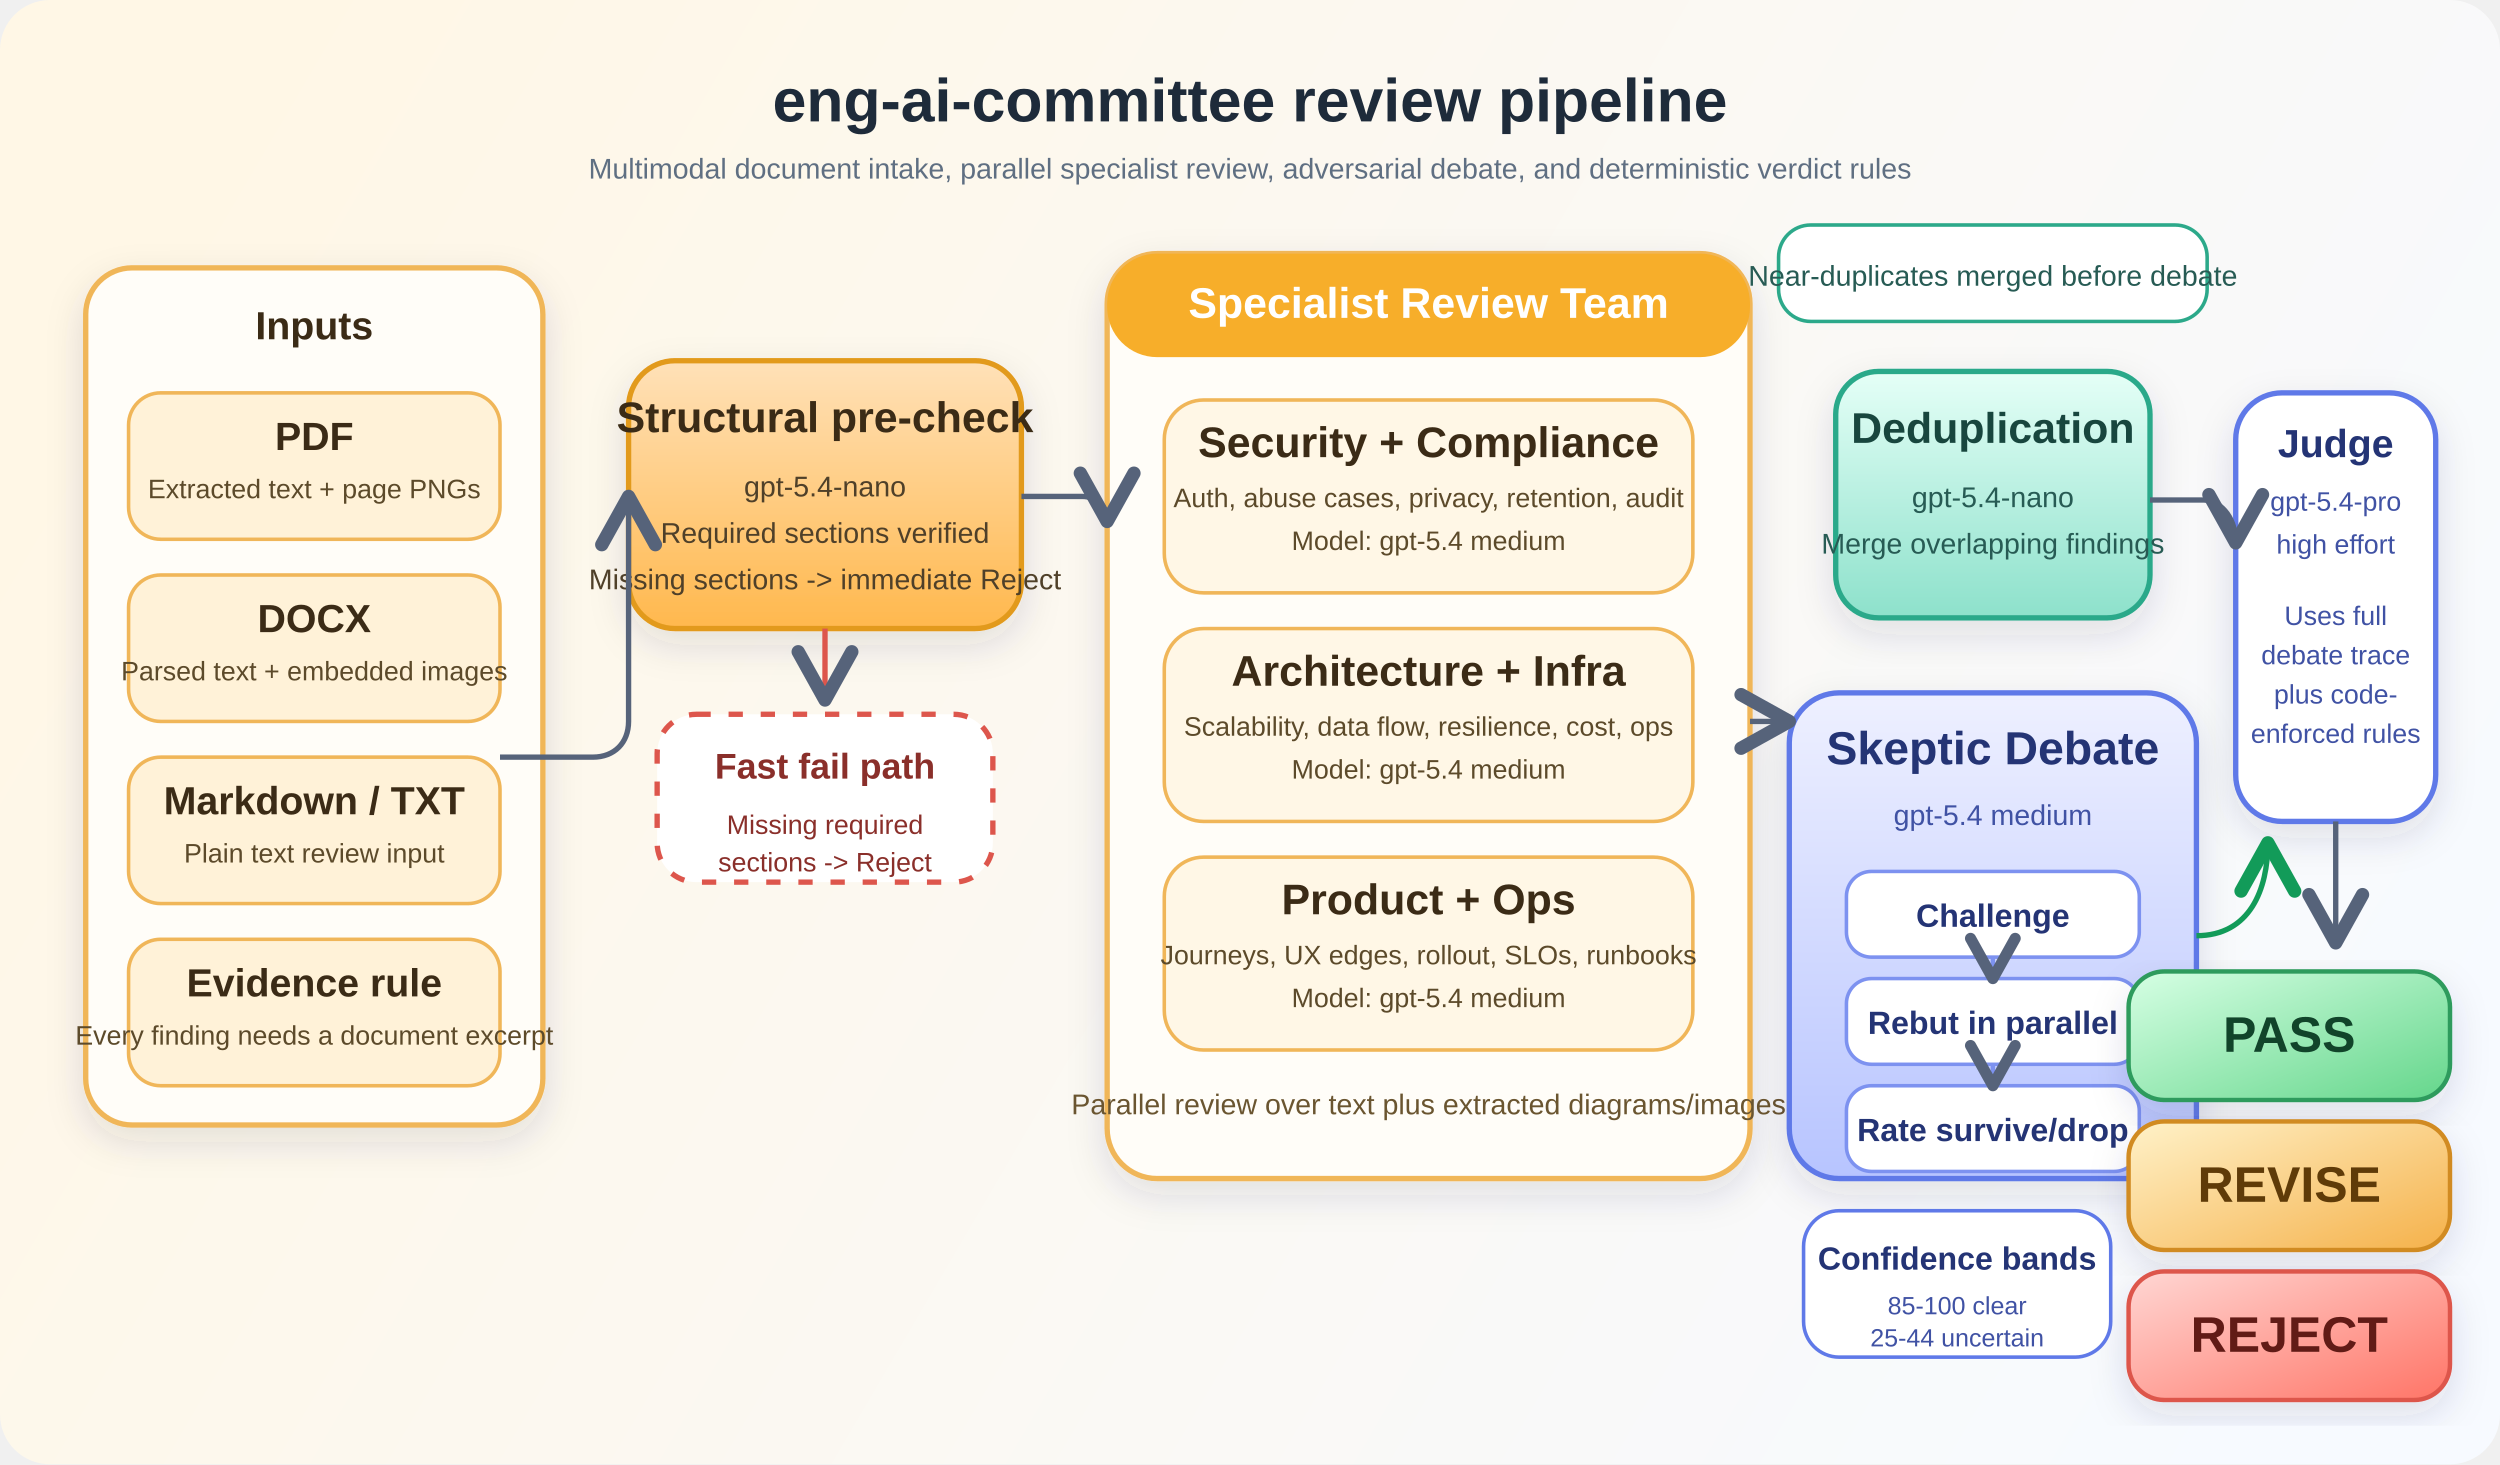
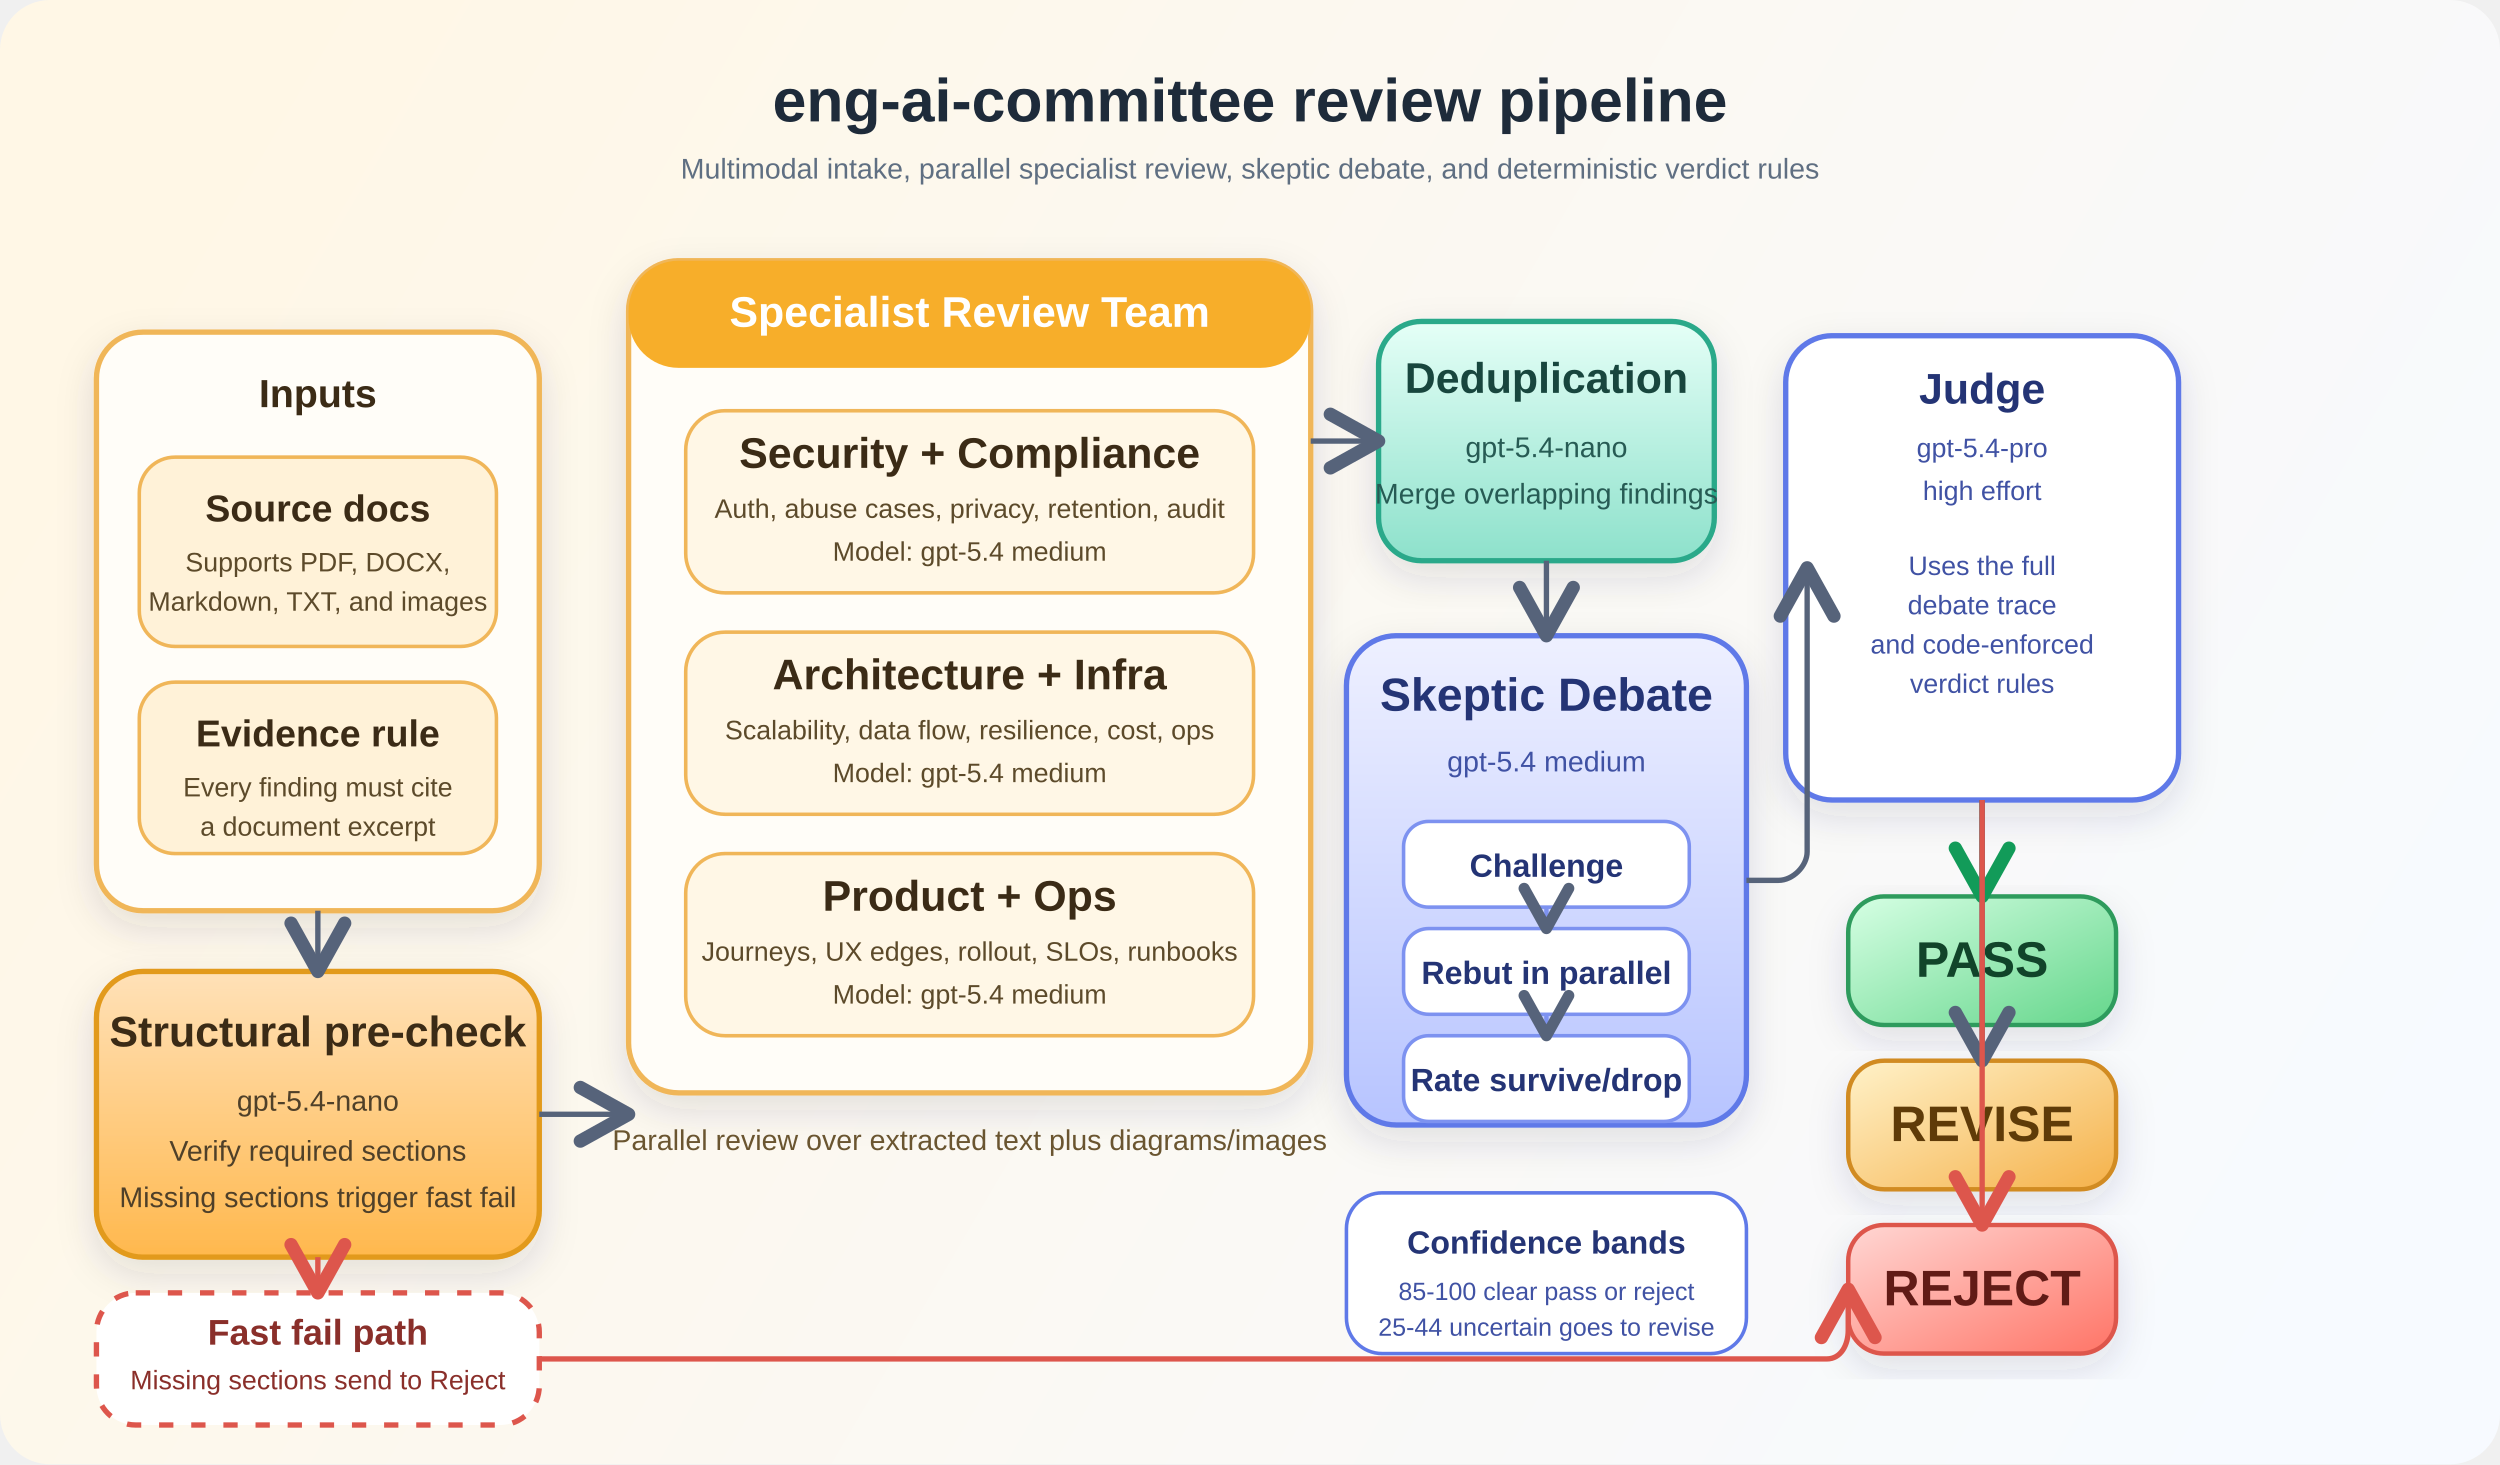
<svg xmlns="http://www.w3.org/2000/svg" width="1400" height="820" viewBox="0 0 1400 820" fill="none">
  <defs>
    <linearGradient id="bg" x1="120" y1="80" x2="1280" y2="760" gradientUnits="userSpaceOnUse">
      <stop stop-color="#FFF7E6" />
      <stop offset="1" stop-color="#F7FAFF" />
    </linearGradient>
    <linearGradient id="orangePanel" x1="0" y1="0" x2="0" y2="1">
      <stop stop-color="#FFE1B8" />
      <stop offset="1" stop-color="#FFB84D" />
    </linearGradient>
    <linearGradient id="tealPanel" x1="0" y1="0" x2="0" y2="1">
      <stop stop-color="#E5FFF7" />
      <stop offset="1" stop-color="#8DE1CB" />
    </linearGradient>
    <linearGradient id="violetPanel" x1="0" y1="0" x2="0" y2="1">
      <stop stop-color="#EEF0FF" />
      <stop offset="1" stop-color="#B7C4FF" />
    </linearGradient>
    <linearGradient id="greenVerdict" x1="0" y1="0" x2="1" y2="1">
      <stop stop-color="#D6FFE4" />
      <stop offset="1" stop-color="#64D68B" />
    </linearGradient>
    <linearGradient id="amberVerdict" x1="0" y1="0" x2="1" y2="1">
      <stop stop-color="#FFF2C9" />
      <stop offset="1" stop-color="#F5B14A" />
    </linearGradient>
    <linearGradient id="redVerdict" x1="0" y1="0" x2="1" y2="1">
      <stop stop-color="#FFD7D4" />
      <stop offset="1" stop-color="#FF7466" />
    </linearGradient>
    <filter id="shadow" x="-20%" y="-20%" width="140%" height="140%" color-interpolation-filters="sRGB">
      <feDropShadow dx="0" dy="8" stdDeviation="10" flood-color="#243B5320" />
    </filter>
    <marker id="arrow" markerWidth="14" markerHeight="14" refX="11" refY="7" orient="auto">
      <path d="M2 2L11 7L2 12" stroke="#56637A" stroke-width="2.5" stroke-linecap="round" stroke-linejoin="round" />
    </marker>
    <marker id="greenArrow" markerWidth="14" markerHeight="14" refX="11" refY="7" orient="auto">
      <path d="M2 2L11 7L2 12" stroke="#129B59" stroke-width="2.5" stroke-linecap="round" stroke-linejoin="round" />
    </marker>
+     <marker id="redArrow" markerWidth="14" markerHeight="14" refX="11" refY="7" orient="auto">
+       <path d="M2 2L11 7L2 12" stroke="#DD564C" stroke-width="2.5" stroke-linecap="round" stroke-linejoin="round" />
+     </marker>
  </defs>
  <rect x="0" y="0" width="1400" height="820" rx="28" fill="url(#bg)" />
  <text x="700" y="68" text-anchor="middle" font-family="Arial, sans-serif" font-size="34" font-weight="700" fill="#1E2B3A">
    eng-ai-committee review pipeline
  </text>
  <text x="700" y="100" text-anchor="middle" font-family="Arial, sans-serif" font-size="16" fill="#5F6F82">
-     Multimodal document intake, parallel specialist review, adversarial debate, and deterministic verdict rules
+     Multimodal intake, parallel specialist review, skeptic debate, and deterministic verdict rules
  </text>
-   <rect x="48" y="150" width="256" height="480" rx="26" fill="#FFFDF8" stroke="#F0B659" stroke-width="3" filter="url(#shadow)" />
-   <text x="176" y="190" text-anchor="middle" font-family="Arial, sans-serif" font-size="22" font-weight="700" fill="#3B2B16">Inputs</text>
-   <rect x="72" y="220" width="208" height="82" rx="18" fill="#FFF2D8" stroke="#F0B659" stroke-width="2" />
-   <text x="176" y="252" text-anchor="middle" font-family="Arial, sans-serif" font-size="22" font-weight="700" fill="#3B2B16">PDF</text>
-   <text x="176" y="279" text-anchor="middle" font-family="Arial, sans-serif" font-size="15" fill="#5C4A2A">Extracted text + page PNGs</text>
-   <rect x="72" y="322" width="208" height="82" rx="18" fill="#FFF2D8" stroke="#F0B659" stroke-width="2" />
-   <text x="176" y="354" text-anchor="middle" font-family="Arial, sans-serif" font-size="22" font-weight="700" fill="#3B2B16">DOCX</text>
-   <text x="176" y="381" text-anchor="middle" font-family="Arial, sans-serif" font-size="15" fill="#5C4A2A">Parsed text + embedded images</text>
-   <rect x="72" y="424" width="208" height="82" rx="18" fill="#FFF2D8" stroke="#F0B659" stroke-width="2" />
-   <text x="176" y="456" text-anchor="middle" font-family="Arial, sans-serif" font-size="22" font-weight="700" fill="#3B2B16">Markdown / TXT</text>
-   <text x="176" y="483" text-anchor="middle" font-family="Arial, sans-serif" font-size="15" fill="#5C4A2A">Plain text review input</text>
-   <rect x="72" y="526" width="208" height="82" rx="18" fill="#FFF2D8" stroke="#F0B659" stroke-width="2" />
-   <text x="176" y="558" text-anchor="middle" font-family="Arial, sans-serif" font-size="22" font-weight="700" fill="#3B2B16">Evidence rule</text>
-   <text x="176" y="585" text-anchor="middle" font-family="Arial, sans-serif" font-size="15" fill="#5C4A2A">Every finding needs a document excerpt</text>
-   <rect x="352" y="202" width="220" height="150" rx="26" fill="url(#orangePanel)" stroke="#E29A1D" stroke-width="3" filter="url(#shadow)" />
-   <text x="462" y="242" text-anchor="middle" font-family="Arial, sans-serif" font-size="24" font-weight="700" fill="#3B2B16">Structural pre-check</text>
-   <text x="462" y="278" text-anchor="middle" font-family="Arial, sans-serif" font-size="16" fill="#4F4029">gpt-5.4-nano</text>
-   <text x="462" y="304" text-anchor="middle" font-family="Arial, sans-serif" font-size="16" fill="#4F4029">Required sections verified</text>
-   <text x="462" y="330" text-anchor="middle" font-family="Arial, sans-serif" font-size="16" fill="#4F4029">Missing sections -&gt; immediate Reject</text>
-   <rect x="620" y="142" width="360" height="518" rx="28" fill="#FFFDF8" stroke="#F0B659" stroke-width="3" filter="url(#shadow)" />
-   <rect x="620" y="142" width="360" height="58" rx="28" fill="#F7AE2A" />
-   <text x="800" y="178" text-anchor="middle" font-family="Arial, sans-serif" font-size="24" font-weight="700" fill="#FFFFFF">Specialist Review Team</text>
-   <rect x="652" y="224" width="296" height="108" rx="22" fill="#FFF7E6" stroke="#F0B659" stroke-width="2" />
-   <text x="800" y="256" text-anchor="middle" font-family="Arial, sans-serif" font-size="24" font-weight="700" fill="#3B2B16">Security + Compliance</text>
-   <text x="800" y="284" text-anchor="middle" font-family="Arial, sans-serif" font-size="15" fill="#5C4A2A">Auth, abuse cases, privacy, retention, audit</text>
-   <text x="800" y="308" text-anchor="middle" font-family="Arial, sans-serif" font-size="15" fill="#5C4A2A">Model: gpt-5.4 medium</text>
-   <rect x="652" y="352" width="296" height="108" rx="22" fill="#FFF7E6" stroke="#F0B659" stroke-width="2" />
-   <text x="800" y="384" text-anchor="middle" font-family="Arial, sans-serif" font-size="24" font-weight="700" fill="#3B2B16">Architecture + Infra</text>
-   <text x="800" y="412" text-anchor="middle" font-family="Arial, sans-serif" font-size="15" fill="#5C4A2A">Scalability, data flow, resilience, cost, ops</text>
-   <text x="800" y="436" text-anchor="middle" font-family="Arial, sans-serif" font-size="15" fill="#5C4A2A">Model: gpt-5.4 medium</text>
-   <rect x="652" y="480" width="296" height="108" rx="22" fill="#FFF7E6" stroke="#F0B659" stroke-width="2" />
-   <text x="800" y="512" text-anchor="middle" font-family="Arial, sans-serif" font-size="24" font-weight="700" fill="#3B2B16">Product + Ops</text>
-   <text x="800" y="540" text-anchor="middle" font-family="Arial, sans-serif" font-size="15" fill="#5C4A2A">Journeys, UX edges, rollout, SLOs, runbooks</text>
-   <text x="800" y="564" text-anchor="middle" font-family="Arial, sans-serif" font-size="15" fill="#5C4A2A">Model: gpt-5.4 medium</text>
-   <text x="800" y="624" text-anchor="middle" font-family="Arial, sans-serif" font-size="16" fill="#6A5530">
-     Parallel review over text plus extracted diagrams/images
+   <rect x="54" y="186" width="248" height="324" rx="26" fill="#FFFDF8" stroke="#F0B659" stroke-width="3" filter="url(#shadow)" />
+   <text x="178" y="228" text-anchor="middle" font-family="Arial, sans-serif" font-size="22" font-weight="700" fill="#3B2B16">Inputs</text>
+   <rect x="78" y="256" width="200" height="106" rx="20" fill="#FFF2D8" stroke="#F0B659" stroke-width="2" />
+   <text x="178" y="292" text-anchor="middle" font-family="Arial, sans-serif" font-size="21" font-weight="700" fill="#3B2B16">Source docs</text>
+   <text x="178" y="320" text-anchor="middle" font-family="Arial, sans-serif" font-size="15" fill="#5C4A2A">Supports PDF, DOCX,</text>
+   <text x="178" y="342" text-anchor="middle" font-family="Arial, sans-serif" font-size="15" fill="#5C4A2A">Markdown, TXT, and images</text>
+   <rect x="78" y="382" width="200" height="96" rx="20" fill="#FFF2D8" stroke="#F0B659" stroke-width="2" />
+   <text x="178" y="418" text-anchor="middle" font-family="Arial, sans-serif" font-size="21" font-weight="700" fill="#3B2B16">Evidence rule</text>
+   <text x="178" y="446" text-anchor="middle" font-family="Arial, sans-serif" font-size="15" fill="#5C4A2A">Every finding must cite</text>
+   <text x="178" y="468" text-anchor="middle" font-family="Arial, sans-serif" font-size="15" fill="#5C4A2A">a document excerpt</text>
+   <rect x="54" y="544" width="248" height="160" rx="26" fill="url(#orangePanel)" stroke="#E29A1D" stroke-width="3" filter="url(#shadow)" />
+   <text x="178" y="586" text-anchor="middle" font-family="Arial, sans-serif" font-size="24" font-weight="700" fill="#3B2B16">Structural pre-check</text>
+   <text x="178" y="622" text-anchor="middle" font-family="Arial, sans-serif" font-size="16" fill="#4F4029">gpt-5.4-nano</text>
+   <text x="178" y="650" text-anchor="middle" font-family="Arial, sans-serif" font-size="16" fill="#4F4029">Verify required sections</text>
+   <text x="178" y="676" text-anchor="middle" font-family="Arial, sans-serif" font-size="16" fill="#4F4029">Missing sections trigger fast fail</text>
+   <rect x="352" y="146" width="382" height="466" rx="28" fill="#FFFDF8" stroke="#F0B659" stroke-width="3" filter="url(#shadow)" />
+   <rect x="352" y="146" width="382" height="60" rx="28" fill="#F7AE2A" />
+   <text x="543" y="183" text-anchor="middle" font-family="Arial, sans-serif" font-size="24" font-weight="700" fill="#FFFFFF">Specialist Review Team</text>
+   <rect x="384" y="230" width="318" height="102" rx="22" fill="#FFF7E6" stroke="#F0B659" stroke-width="2" />
+   <text x="543" y="262" text-anchor="middle" font-family="Arial, sans-serif" font-size="24" font-weight="700" fill="#3B2B16">Security + Compliance</text>
+   <text x="543" y="290" text-anchor="middle" font-family="Arial, sans-serif" font-size="15" fill="#5C4A2A">Auth, abuse cases, privacy, retention, audit</text>
+   <text x="543" y="314" text-anchor="middle" font-family="Arial, sans-serif" font-size="15" fill="#5C4A2A">Model: gpt-5.4 medium</text>
+   <rect x="384" y="354" width="318" height="102" rx="22" fill="#FFF7E6" stroke="#F0B659" stroke-width="2" />
+   <text x="543" y="386" text-anchor="middle" font-family="Arial, sans-serif" font-size="24" font-weight="700" fill="#3B2B16">Architecture + Infra</text>
+   <text x="543" y="414" text-anchor="middle" font-family="Arial, sans-serif" font-size="15" fill="#5C4A2A">Scalability, data flow, resilience, cost, ops</text>
+   <text x="543" y="438" text-anchor="middle" font-family="Arial, sans-serif" font-size="15" fill="#5C4A2A">Model: gpt-5.4 medium</text>
+   <rect x="384" y="478" width="318" height="102" rx="22" fill="#FFF7E6" stroke="#F0B659" stroke-width="2" />
+   <text x="543" y="510" text-anchor="middle" font-family="Arial, sans-serif" font-size="24" font-weight="700" fill="#3B2B16">Product + Ops</text>
+   <text x="543" y="538" text-anchor="middle" font-family="Arial, sans-serif" font-size="15" fill="#5C4A2A">Journeys, UX edges, rollout, SLOs, runbooks</text>
+   <text x="543" y="562" text-anchor="middle" font-family="Arial, sans-serif" font-size="15" fill="#5C4A2A">Model: gpt-5.4 medium</text>
+   <text x="543" y="644" text-anchor="middle" font-family="Arial, sans-serif" font-size="16" fill="#6A5530">
+     Parallel review over extracted text plus diagrams/images
  </text>
-   <rect x="1028" y="208" width="176" height="138" rx="24" fill="url(#tealPanel)" stroke="#2CA98A" stroke-width="3" filter="url(#shadow)" />
-   <text x="1116" y="248" text-anchor="middle" font-family="Arial, sans-serif" font-size="24" font-weight="700" fill="#18463E">Deduplication</text>
-   <text x="1116" y="284" text-anchor="middle" font-family="Arial, sans-serif" font-size="16" fill="#275B54">gpt-5.4-nano</text>
-   <text x="1116" y="310" text-anchor="middle" font-family="Arial, sans-serif" font-size="16" fill="#275B54">Merge overlapping findings</text>
-   <rect x="1002" y="388" width="228" height="272" rx="28" fill="url(#violetPanel)" stroke="#5F79E8" stroke-width="3" filter="url(#shadow)" />
-   <text x="1116" y="428" text-anchor="middle" font-family="Arial, sans-serif" font-size="26" font-weight="700" fill="#243475">Skeptic Debate</text>
-   <text x="1116" y="462" text-anchor="middle" font-family="Arial, sans-serif" font-size="16" fill="#4052A4">gpt-5.4 medium</text>
-   <rect x="1034" y="488" width="164" height="48" rx="14" fill="#FFFFFF" stroke="#7D92F0" stroke-width="2" />
-   <text x="1116" y="519" text-anchor="middle" font-family="Arial, sans-serif" font-size="18" font-weight="700" fill="#243475">Challenge</text>
-   <rect x="1034" y="548" width="164" height="48" rx="14" fill="#FFFFFF" stroke="#7D92F0" stroke-width="2" />
-   <text x="1116" y="579" text-anchor="middle" font-family="Arial, sans-serif" font-size="18" font-weight="700" fill="#243475">Rebut in parallel</text>
-   <rect x="1034" y="608" width="164" height="48" rx="14" fill="#FFFFFF" stroke="#7D92F0" stroke-width="2" />
-   <text x="1116" y="639" text-anchor="middle" font-family="Arial, sans-serif" font-size="18" font-weight="700" fill="#243475">Rate survive/drop</text>
-   <rect x="1252" y="220" width="112" height="240" rx="26" fill="#FFFFFF" stroke="#5F79E8" stroke-width="3" filter="url(#shadow)" />
-   <text x="1308" y="256" text-anchor="middle" font-family="Arial, sans-serif" font-size="22" font-weight="700" fill="#243475">Judge</text>
-   <text x="1308" y="286" text-anchor="middle" font-family="Arial, sans-serif" font-size="15" fill="#4052A4">gpt-5.4-pro</text>
-   <text x="1308" y="310" text-anchor="middle" font-family="Arial, sans-serif" font-size="15" fill="#4052A4">high effort</text>
-   <text x="1308" y="350" text-anchor="middle" font-family="Arial, sans-serif" font-size="15" fill="#4052A4">Uses full</text>
-   <text x="1308" y="372" text-anchor="middle" font-family="Arial, sans-serif" font-size="15" fill="#4052A4">debate trace</text>
-   <text x="1308" y="394" text-anchor="middle" font-family="Arial, sans-serif" font-size="15" fill="#4052A4">plus code-</text>
-   <text x="1308" y="416" text-anchor="middle" font-family="Arial, sans-serif" font-size="15" fill="#4052A4">enforced rules</text>
-   <rect x="1192" y="544" width="180" height="72" rx="20" fill="url(#greenVerdict)" stroke="#2D9B5D" stroke-width="2.5" filter="url(#shadow)" />
-   <text x="1282" y="589" text-anchor="middle" font-family="Arial, sans-serif" font-size="28" font-weight="700" fill="#11442A">PASS</text>
-   <rect x="1192" y="628" width="180" height="72" rx="20" fill="url(#amberVerdict)" stroke="#D18B22" stroke-width="2.5" filter="url(#shadow)" />
-   <text x="1282" y="673" text-anchor="middle" font-family="Arial, sans-serif" font-size="28" font-weight="700" fill="#5F3B08">REVISE</text>
-   <rect x="1192" y="712" width="180" height="72" rx="20" fill="url(#redVerdict)" stroke="#DD564C" stroke-width="2.5" filter="url(#shadow)" />
-   <text x="1282" y="757" text-anchor="middle" font-family="Arial, sans-serif" font-size="28" font-weight="700" fill="#611B16">REJECT</text>
-   <path d="M280 424H332C344 424 352 416 352 404V278" stroke="#56637A" stroke-width="3" fill="none" marker-end="url(#arrow)" />
-   <path d="M572 278H606C614 278 620 284 620 292V292" stroke="#56637A" stroke-width="3" fill="none" marker-end="url(#arrow)" />
-   <path d="M980 404H1002" stroke="#56637A" stroke-width="3" marker-end="url(#arrow)" />
-   <path d="M1204 280H1234C1242 280 1252 288 1252 304" stroke="#56637A" stroke-width="3" fill="none" marker-end="url(#arrow)" />
-   <path d="M1230 524C1260 524 1270 498 1270 472" stroke="#129B59" stroke-width="3" fill="none" marker-end="url(#greenArrow)" />
-   <path d="M1308 460V528" stroke="#56637A" stroke-width="3" marker-end="url(#arrow)" />
-   <path d="M1116 536V548" stroke="#7D92F0" stroke-width="2.5" marker-end="url(#arrow)" />
-   <path d="M1116 596V608" stroke="#7D92F0" stroke-width="2.5" marker-end="url(#arrow)" />
-   <rect x="368" y="400" width="188" height="94" rx="22" fill="#FFFFFF" stroke="#DD564C" stroke-width="3" stroke-dasharray="8 10" />
-   <text x="462" y="436" text-anchor="middle" font-family="Arial, sans-serif" font-size="20" font-weight="700" fill="#8A2F2A">Fast fail path</text>
-   <text x="462" y="467" text-anchor="middle" font-family="Arial, sans-serif" font-size="15" fill="#8A2F2A">Missing required</text>
-   <text x="462" y="488" text-anchor="middle" font-family="Arial, sans-serif" font-size="15" fill="#8A2F2A">sections -&gt; Reject</text>
-   <path d="M462 352V392" stroke="#DD564C" stroke-width="3" fill="none" marker-end="url(#arrow)" />
-   <rect x="996" y="126" width="240" height="54" rx="18" fill="#FFFFFF" stroke="#2CA98A" stroke-width="2" />
-   <text x="1116" y="160" text-anchor="middle" font-family="Arial, sans-serif" font-size="16" fill="#275B54">
-     Near-duplicates merged before debate
-   </text>
-   <rect x="1010" y="678" width="172" height="82" rx="20" fill="#FFFFFF" stroke="#5F79E8" stroke-width="2" />
-   <text x="1096" y="711" text-anchor="middle" font-family="Arial, sans-serif" font-size="18" font-weight="700" fill="#243475">Confidence bands</text>
-   <text x="1096" y="736" text-anchor="middle" font-family="Arial, sans-serif" font-size="14" fill="#4052A4">85-100 clear</text>
-   <text x="1096" y="754" text-anchor="middle" font-family="Arial, sans-serif" font-size="14" fill="#4052A4">25-44 uncertain</text>
+   <rect x="772" y="180" width="188" height="134" rx="24" fill="url(#tealPanel)" stroke="#2CA98A" stroke-width="3" filter="url(#shadow)" />
+   <text x="866" y="220" text-anchor="middle" font-family="Arial, sans-serif" font-size="24" font-weight="700" fill="#18463E">Deduplication</text>
+   <text x="866" y="256" text-anchor="middle" font-family="Arial, sans-serif" font-size="16" fill="#275B54">gpt-5.4-nano</text>
+   <text x="866" y="282" text-anchor="middle" font-family="Arial, sans-serif" font-size="16" fill="#275B54">Merge overlapping findings</text>
+   <rect x="754" y="356" width="224" height="274" rx="28" fill="url(#violetPanel)" stroke="#5F79E8" stroke-width="3" filter="url(#shadow)" />
+   <text x="866" y="398" text-anchor="middle" font-family="Arial, sans-serif" font-size="26" font-weight="700" fill="#243475">Skeptic Debate</text>
+   <text x="866" y="432" text-anchor="middle" font-family="Arial, sans-serif" font-size="16" fill="#4052A4">gpt-5.4 medium</text>
+   <rect x="786" y="460" width="160" height="48" rx="14" fill="#FFFFFF" stroke="#7D92F0" stroke-width="2" />
+   <text x="866" y="491" text-anchor="middle" font-family="Arial, sans-serif" font-size="18" font-weight="700" fill="#243475">Challenge</text>
+   <rect x="786" y="520" width="160" height="48" rx="14" fill="#FFFFFF" stroke="#7D92F0" stroke-width="2" />
+   <text x="866" y="551" text-anchor="middle" font-family="Arial, sans-serif" font-size="18" font-weight="700" fill="#243475">Rebut in parallel</text>
+   <rect x="786" y="580" width="160" height="48" rx="14" fill="#FFFFFF" stroke="#7D92F0" stroke-width="2" />
+   <text x="866" y="611" text-anchor="middle" font-family="Arial, sans-serif" font-size="18" font-weight="700" fill="#243475">Rate survive/drop</text>
+   <rect x="1000" y="188" width="220" height="260" rx="26" fill="#FFFFFF" stroke="#5F79E8" stroke-width="3" filter="url(#shadow)" />
+   <text x="1110" y="226" text-anchor="middle" font-family="Arial, sans-serif" font-size="24" font-weight="700" fill="#243475">Judge</text>
+   <text x="1110" y="256" text-anchor="middle" font-family="Arial, sans-serif" font-size="15" fill="#4052A4">gpt-5.4-pro</text>
+   <text x="1110" y="280" text-anchor="middle" font-family="Arial, sans-serif" font-size="15" fill="#4052A4">high effort</text>
+   <text x="1110" y="322" text-anchor="middle" font-family="Arial, sans-serif" font-size="15" fill="#4052A4">Uses the full</text>
+   <text x="1110" y="344" text-anchor="middle" font-family="Arial, sans-serif" font-size="15" fill="#4052A4">debate trace</text>
+   <text x="1110" y="366" text-anchor="middle" font-family="Arial, sans-serif" font-size="15" fill="#4052A4">and code-enforced</text>
+   <text x="1110" y="388" text-anchor="middle" font-family="Arial, sans-serif" font-size="15" fill="#4052A4">verdict rules</text>
+   <rect x="754" y="668" width="224" height="90" rx="20" fill="#FFFFFF" stroke="#5F79E8" stroke-width="2" />
+   <text x="866" y="702" text-anchor="middle" font-family="Arial, sans-serif" font-size="18" font-weight="700" fill="#243475">Confidence bands</text>
+   <text x="866" y="728" text-anchor="middle" font-family="Arial, sans-serif" font-size="14" fill="#4052A4">85-100 clear pass or reject</text>
+   <text x="866" y="748" text-anchor="middle" font-family="Arial, sans-serif" font-size="14" fill="#4052A4">25-44 uncertain goes to revise</text>
+   <rect x="1035" y="502" width="150" height="72" rx="20" fill="url(#greenVerdict)" stroke="#2D9B5D" stroke-width="2.5" filter="url(#shadow)" />
+   <text x="1110" y="547" text-anchor="middle" font-family="Arial, sans-serif" font-size="28" font-weight="700" fill="#11442A">PASS</text>
+   <rect x="1035" y="594" width="150" height="72" rx="20" fill="url(#amberVerdict)" stroke="#D18B22" stroke-width="2.5" filter="url(#shadow)" />
+   <text x="1110" y="639" text-anchor="middle" font-family="Arial, sans-serif" font-size="28" font-weight="700" fill="#5F3B08">REVISE</text>
+   <rect x="1035" y="686" width="150" height="72" rx="20" fill="url(#redVerdict)" stroke="#DD564C" stroke-width="2.5" filter="url(#shadow)" />
+   <text x="1110" y="731" text-anchor="middle" font-family="Arial, sans-serif" font-size="28" font-weight="700" fill="#611B16">REJECT</text>
+   <rect x="54" y="724" width="248" height="74" rx="22" fill="#FFFFFF" stroke="#DD564C" stroke-width="3" stroke-dasharray="8 10" />
+   <text x="178" y="753" text-anchor="middle" font-family="Arial, sans-serif" font-size="20" font-weight="700" fill="#8A2F2A">Fast fail path</text>
+   <text x="178" y="778" text-anchor="middle" font-family="Arial, sans-serif" font-size="15" fill="#8A2F2A">Missing sections send to Reject</text>
+   <path d="M178 510V544" stroke="#56637A" stroke-width="3" fill="none" marker-end="url(#arrow)" />
+   <path d="M302 624H352" stroke="#56637A" stroke-width="3" fill="none" marker-end="url(#arrow)" />
+   <path d="M734 247H772" stroke="#56637A" stroke-width="3" fill="none" marker-end="url(#arrow)" />
+   <path d="M866 314V356" stroke="#56637A" stroke-width="3" fill="none" marker-end="url(#arrow)" />
+   <path d="M978 493H996C1004 493 1012 485 1012 477V318H1012" stroke="#56637A" stroke-width="3" fill="none" marker-end="url(#arrow)" />
+   <path d="M866 508V520" stroke="#7D92F0" stroke-width="2.5" fill="none" marker-end="url(#arrow)" />
+   <path d="M866 568V580" stroke="#7D92F0" stroke-width="2.5" fill="none" marker-end="url(#arrow)" />
+   <path d="M1110 448V502" stroke="#129B59" stroke-width="3" fill="none" marker-end="url(#greenArrow)" />
+   <path d="M1110 448V594" stroke="#56637A" stroke-width="3" fill="none" marker-end="url(#arrow)" />
+   <path d="M1110 448V686" stroke="#DD564C" stroke-width="3" fill="none" marker-end="url(#redArrow)" />
+   <path d="M178 704V724" stroke="#DD564C" stroke-width="3" fill="none" marker-end="url(#redArrow)" />
+   <path d="M302 761H1023C1031 761 1035 753 1035 745V722H1035" stroke="#DD564C" stroke-width="3" fill="none" marker-end="url(#redArrow)" />
</svg>
